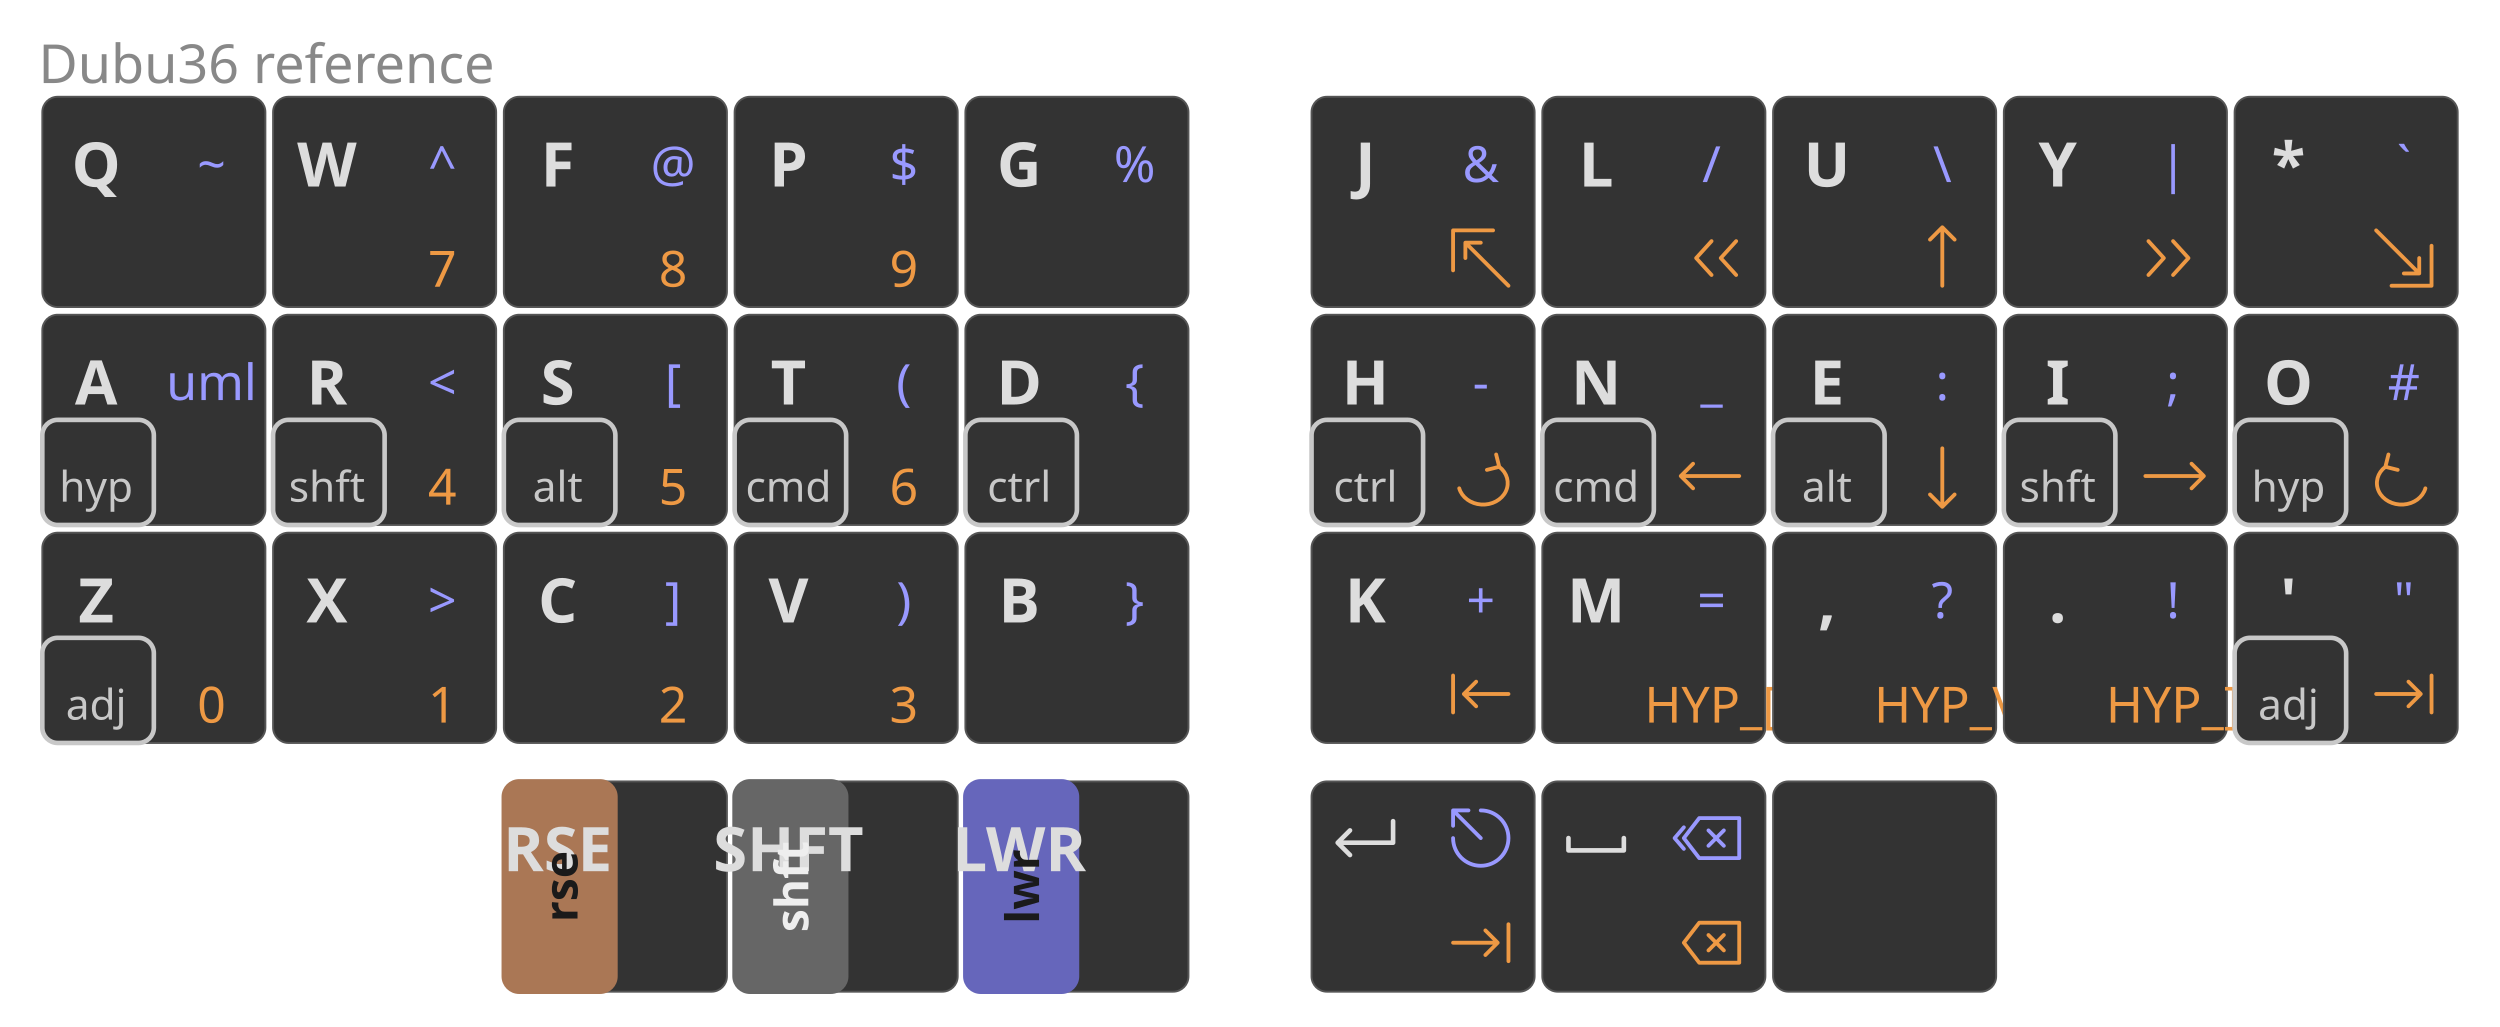
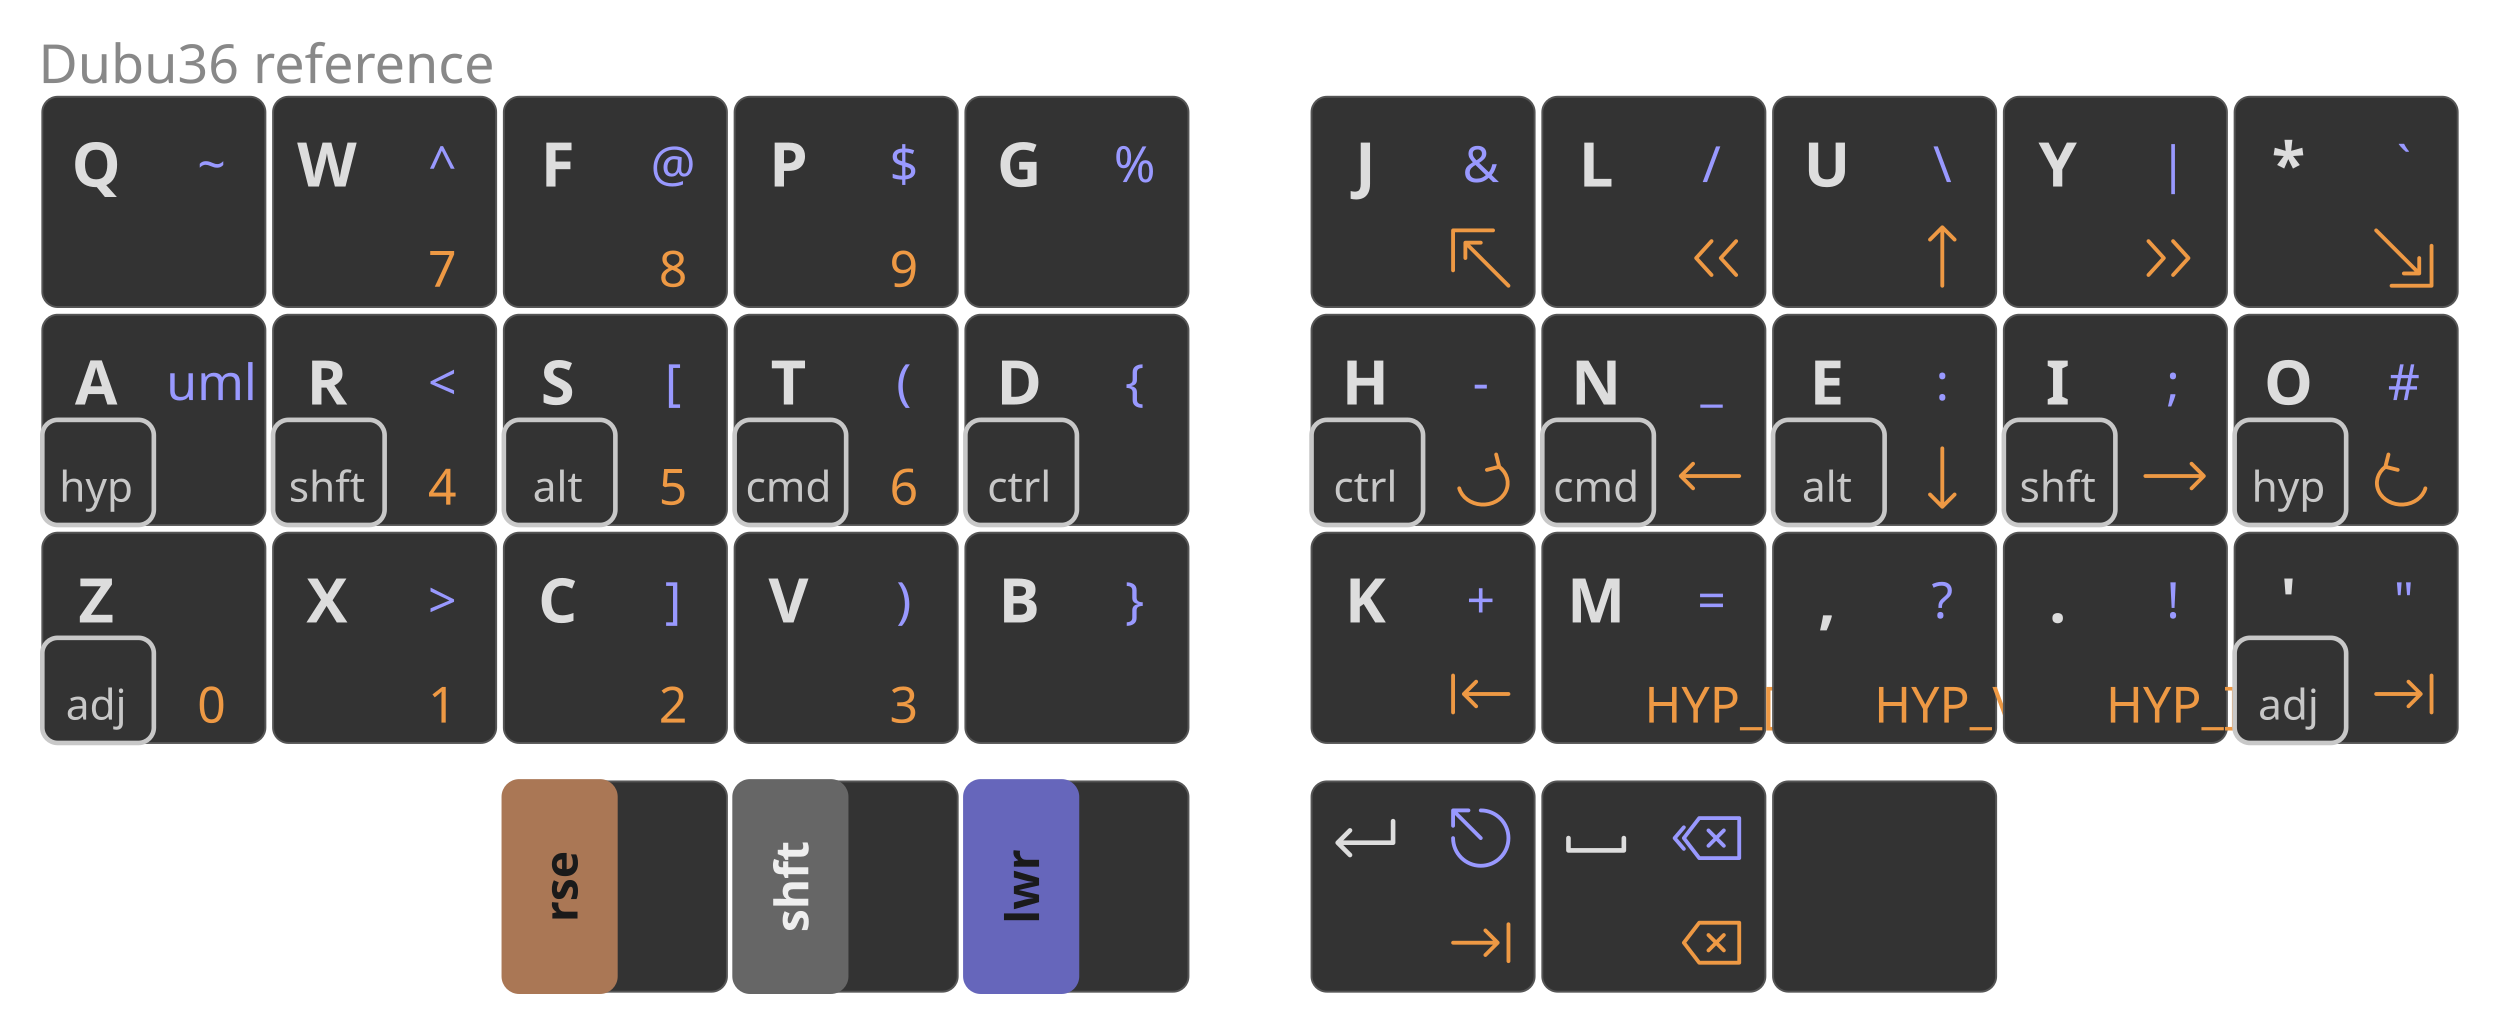
<svg xmlns="http://www.w3.org/2000/svg" class="keymap" width="650" height="267" viewBox="-10 -24 650.0 266.68">
  <style>svg.keymap { background: #1e1e2e; font-family: sans-serif; }
    rect.keycap { fill: #333333; stroke: #555555; stroke-width: 0.5px; }
    text { fill: #c8c8c8; text-anchor: middle; dominant-baseline: central; }
    text.base { font-size: 16px; font-weight: 600; fill: #dddddd; }
    text.hold { font-size: 11px; }
    text.sym { font-size: 13px; fill: #9999ff; }
    text.num { font-size: 13px; fill: #ee9944; }
    text.oneshot { font-size: 12px; font-weight: 600; }
    use.glyph { fill: none; stroke: #c8c8c8; stroke-width: 2.5px;
                stroke-linecap: round; stroke-linejoin: round; }
    use.glyph.base { stroke: #dddddd; stroke-width: 3px; }
    use.glyph.sym { stroke: #9999ff; }
    use.glyph.num { stroke: #ee9944; }
    rect.hold-box { stroke-width: 1.2px; }
    rect.hold-box.tap-preferred.mod { fill: none; stroke: #c8c8c8; }
    rect.hold-box.tap-preferred.sym { fill: none; stroke: #9999ff; }
    rect.hold-box.tap-preferred.nav { fill: none; stroke: #ee9944; }
    rect.hold-box.hold-preferred.mod { fill: #666666; stroke: #666666; }
    rect.hold-box.hold-preferred.sym { fill: #6666bb; stroke: #6666bb; }
    rect.hold-box.hold-preferred.nav { fill: #aa7755; stroke: #aa7755; }
    rect.hold-box.oneshot.mod { fill: #666666; stroke: #666666; }
    rect.hold-box.oneshot.sym { fill: #6666bb; stroke: #6666bb; }
    rect.hold-box.oneshot.nav { fill: #aa7755; stroke: #aa7755; }
    text.hold.hold-preferred.mod, text.oneshot.mod { fill: #eeeeee; font-weight: 700; }
    text.hold.hold-preferred.sym, text.oneshot.sym,
    text.hold.hold-preferred.nav, text.oneshot.nav { fill: #1a1a1a; font-weight: 700; }
    text.hold.tap-preferred { fill: #c8c8c8; }
    text.title { font-size: 14px; fill: #888888; text-anchor: start; }</style>
  <defs>
    <path id="glyph_backspace" class="symbol" transform="scale(0.4) translate(-24,-30)" d="M22,19l10,10 M22,29l10-10 M6,24l10,13h26v-26h-26z" />
    <path id="glyph_delete-word" class="symbol" transform="scale(0.4) translate(-24,-30)" d="M22,19l10,10 M22,29l10-10 M6,24l10,13h26v-26h-26z M6,17l-6,7,6,7" />
    <path id="glyph_return" class="symbol" transform="scale(0.4) translate(-24,-30)" d="M42,13V27H6 m8-8l-8,8l8,8" />
    <path id="glyph_space" class="symbol" transform="scale(0.4) translate(-24,-30)" d="M42,24V32H6V24" />
    <path id="glyph_escape" class="symbol" transform="scale(0.4) translate(-24,-30)" d="M24,24l-18-18 m0,10v-10h10 M24,6A18,18,0,1,1,6,24" />
    <path id="glyph_up" class="symbol" transform="scale(0.4) translate(-24,-30)" d="M24,42v-36 m-8,6l8-8l8,8" />
    <path id="glyph_down" class="symbol" transform="scale(0.4) translate(-24,-30)" d="M24,6v36 m-8,-6l8,8l8-8" />
    <path id="glyph_left" class="symbol" transform="scale(0.4) translate(-24,-30)" d="M42,24h-36 m6-8l-8,8l8,8" />
    <path id="glyph_right" class="symbol" transform="scale(0.4) translate(-24,-30)" d="M6,24h36 m-6-8l8,8l-8,8" />
    <path id="glyph_tab" class="symbol" transform="scale(0.4) translate(-24,-30)" d="M6,24h27 m-6-8l8,8l-8,8 M42,12V36" />
    <path id="glyph_btab" class="symbol" transform="scale(0.4) translate(-24,-30)" d="M42,24h-27 m6-8l-8,8l8,8 M6,12V36" />
    <path id="glyph_home" class="symbol" transform="scale(0.4) translate(-24,-30)" d="M42,42l-28-28 m0,10v-10h10 m8-8h-26v26" />
    <path id="glyph_end" class="symbol" transform="scale(0.4) translate(-24,-30)" d="M6,6l28,28 m0-10v10h-10 m-8,8h26v-26" />
    <path id="glyph_word-right" class="symbol" transform="scale(0.4) translate(-24,-30)" d="M8,13l10,11-10,11 M24,13l10,11-10,11" />
    <path id="glyph_word-left" class="symbol" transform="scale(0.4) translate(-24,-30)" d="M40,13l-10,11,10,11 M24,13l-10,11,10,11" />
    <path id="glyph_hist-fwd" class="symbol" transform="scale(0.4) translate(-24,-30)" d="M10,32A16,14,0,1,0,36,18 m-2,-8l2,8l-8,2" />
    <path id="glyph_hist-back" class="symbol" transform="scale(0.4) translate(-24,-30)" d="M38,32A16,14,0,1,1,12,18 m2,-8l-2,8l8,2" />
  </defs>
  <text class="title" x="0" y="-8">Dubu36 reference</text>
  <g transform="translate(0.00,0.00)">
    <rect class="keycap" x="1.0" y="1.0" width="58.0" height="54.67" rx="4.0" ry="4.0" />
    <text class="base" x="15.0" y="18.134">Q</text>
    <text class="sym" x="45.0" y="18.134">~</text>
  </g>
  <g transform="translate(60.00,0.00)">
    <rect class="keycap" x="1.0" y="1.0" width="58.0" height="54.67" rx="4.0" ry="4.0" />
    <text class="base" x="15.0" y="18.134">W</text>
    <text class="sym" x="45.0" y="18.134">^</text>
    <text class="num" x="45.0" y="45.336">7</text>
  </g>
  <g transform="translate(120.00,0.00)">
    <rect class="keycap" x="1.0" y="1.0" width="58.0" height="54.67" rx="4.0" ry="4.0" />
    <text class="base" x="15.0" y="18.134">F</text>
    <text class="sym" x="45.0" y="18.134">@</text>
    <text class="num" x="45.0" y="45.336">8</text>
  </g>
  <g transform="translate(180.00,0.00)">
    <rect class="keycap" x="1.0" y="1.0" width="58.0" height="54.67" rx="4.0" ry="4.0" />
    <text class="base" x="15.0" y="18.134">P</text>
    <text class="sym" x="45.0" y="18.134">$</text>
    <text class="num" x="45.0" y="45.336">9</text>
  </g>
  <g transform="translate(240.00,0.00)">
    <rect class="keycap" x="1.0" y="1.0" width="58.0" height="54.67" rx="4.0" ry="4.0" />
    <text class="base" x="15.0" y="18.134">G</text>
    <text class="sym" x="45.0" y="18.134">%</text>
  </g>
  <g transform="translate(330.00,0.00)">
    <rect class="keycap" x="1.0" y="1.0" width="58.0" height="54.67" rx="4.0" ry="4.0" />
    <text class="base" x="15.0" y="18.134">J</text>
    <text class="sym" x="45.0" y="18.134">&amp;</text>
    <use class="glyph num" href="#glyph_home" x="45.0" y="45.336" />
  </g>
  <g transform="translate(390.00,0.00)">
    <rect class="keycap" x="1.0" y="1.0" width="58.0" height="54.67" rx="4.0" ry="4.0" />
    <text class="base" x="15.0" y="18.134">L</text>
    <text class="sym" x="45.0" y="18.134">/</text>
    <use class="glyph num" href="#glyph_word-left" x="45.0" y="45.336" />
  </g>
  <g transform="translate(450.00,0.00)">
    <rect class="keycap" x="1.0" y="1.0" width="58.0" height="54.67" rx="4.0" ry="4.0" />
    <text class="base" x="15.0" y="18.134">U</text>
    <text class="sym" x="45.0" y="18.134">\</text>
    <use class="glyph num" href="#glyph_up" x="45.0" y="45.336" />
  </g>
  <g transform="translate(510.00,0.00)">
    <rect class="keycap" x="1.0" y="1.0" width="58.0" height="54.67" rx="4.0" ry="4.0" />
    <text class="base" x="15.0" y="18.134">Y</text>
    <text class="sym" x="45.0" y="18.134">|</text>
    <use class="glyph num" href="#glyph_word-right" x="45.0" y="45.336" />
  </g>
  <g transform="translate(570.00,0.00)">
    <rect class="keycap" x="1.0" y="1.0" width="58.0" height="54.67" rx="4.0" ry="4.0" />
    <text class="base" x="15.0" y="18.134">*</text>
    <text class="sym" x="45.0" y="18.134">`</text>
    <use class="glyph num" href="#glyph_end" x="45.0" y="45.336" />
  </g>
  <g transform="translate(0.00,56.67)">
    <rect class="keycap" x="1.0" y="1.0" width="58.0" height="54.67" rx="4.0" ry="4.0" />
    <rect class="hold-box tap-preferred mod" x="1.0" y="28.335" width="29.0" height="27.335" rx="4.0" ry="4.0" />
    <text class="base" x="15.0" y="18.134">A</text>
    <text class="hold tap-preferred mod" x="15.0" y="45.336">hyp</text>
    <text class="sym" x="45.0" y="18.134">uml</text>
  </g>
  <g transform="translate(60.00,56.67)">
    <rect class="keycap" x="1.0" y="1.0" width="58.0" height="54.67" rx="4.0" ry="4.0" />
    <rect class="hold-box tap-preferred mod" x="1.0" y="28.335" width="29.0" height="27.335" rx="4.0" ry="4.0" />
    <text class="base" x="15.0" y="18.134">R</text>
    <text class="hold tap-preferred mod" x="15.0" y="45.336">shft</text>
    <text class="sym" x="45.0" y="18.134">&lt;</text>
    <text class="num" x="45.0" y="45.336">4</text>
  </g>
  <g transform="translate(120.00,56.67)">
    <rect class="keycap" x="1.0" y="1.0" width="58.0" height="54.67" rx="4.0" ry="4.0" />
    <rect class="hold-box tap-preferred mod" x="1.0" y="28.335" width="29.0" height="27.335" rx="4.0" ry="4.0" />
    <text class="base" x="15.0" y="18.134">S</text>
    <text class="hold tap-preferred mod" x="15.0" y="45.336">alt</text>
    <text class="sym" x="45.0" y="18.134">[</text>
    <text class="num" x="45.0" y="45.336">5</text>
  </g>
  <g transform="translate(180.00,56.67)">
    <rect class="keycap" x="1.0" y="1.0" width="58.0" height="54.67" rx="4.0" ry="4.0" />
    <rect class="hold-box tap-preferred mod" x="1.0" y="28.335" width="29.0" height="27.335" rx="4.0" ry="4.0" />
    <text class="base" x="15.0" y="18.134">T</text>
    <text class="hold tap-preferred mod" x="15.0" y="45.336">cmd</text>
    <text class="sym" x="45.0" y="18.134">(</text>
    <text class="num" x="45.0" y="45.336">6</text>
  </g>
  <g transform="translate(240.00,56.67)">
    <rect class="keycap" x="1.0" y="1.0" width="58.0" height="54.67" rx="4.0" ry="4.0" />
    <rect class="hold-box tap-preferred mod" x="1.0" y="28.335" width="29.0" height="27.335" rx="4.0" ry="4.0" />
    <text class="base" x="15.0" y="18.134">D</text>
    <text class="hold tap-preferred mod" x="15.0" y="45.336">ctrl</text>
    <text class="sym" x="45.0" y="18.134">{</text>
  </g>
  <g transform="translate(330.00,56.67)">
    <rect class="keycap" x="1.0" y="1.0" width="58.0" height="54.67" rx="4.0" ry="4.0" />
    <rect class="hold-box tap-preferred mod" x="1.0" y="28.335" width="29.0" height="27.335" rx="4.0" ry="4.0" />
    <text class="base" x="15.0" y="18.134">H</text>
    <text class="hold tap-preferred mod" x="15.0" y="45.336">ctrl</text>
    <text class="sym" x="45.0" y="18.134">-</text>
    <use class="glyph num" href="#glyph_hist-fwd" x="45.0" y="45.336" />
  </g>
  <g transform="translate(390.00,56.67)">
    <rect class="keycap" x="1.0" y="1.0" width="58.0" height="54.67" rx="4.0" ry="4.0" />
    <rect class="hold-box tap-preferred mod" x="1.0" y="28.335" width="29.0" height="27.335" rx="4.0" ry="4.0" />
    <text class="base" x="15.0" y="18.134">N</text>
    <text class="hold tap-preferred mod" x="15.0" y="45.336">cmd</text>
    <text class="sym" x="45.0" y="18.134">_</text>
    <use class="glyph num" href="#glyph_left" x="45.0" y="45.336" />
  </g>
  <g transform="translate(450.00,56.67)">
    <rect class="keycap" x="1.0" y="1.0" width="58.0" height="54.67" rx="4.0" ry="4.0" />
    <rect class="hold-box tap-preferred mod" x="1.0" y="28.335" width="29.0" height="27.335" rx="4.0" ry="4.0" />
    <text class="base" x="15.0" y="18.134">E</text>
    <text class="hold tap-preferred mod" x="15.0" y="45.336">alt</text>
    <text class="sym" x="45.0" y="18.134">:</text>
    <use class="glyph num" href="#glyph_down" x="45.0" y="45.336" />
  </g>
  <g transform="translate(510.00,56.67)">
    <rect class="keycap" x="1.0" y="1.0" width="58.0" height="54.67" rx="4.0" ry="4.0" />
    <rect class="hold-box tap-preferred mod" x="1.0" y="28.335" width="29.0" height="27.335" rx="4.0" ry="4.0" />
    <text class="base" x="15.0" y="18.134">I</text>
    <text class="hold tap-preferred mod" x="15.0" y="45.336">shft</text>
    <text class="sym" x="45.0" y="18.134">;</text>
    <use class="glyph num" href="#glyph_right" x="45.0" y="45.336" />
  </g>
  <g transform="translate(570.00,56.67)">
    <rect class="keycap" x="1.0" y="1.0" width="58.0" height="54.67" rx="4.0" ry="4.0" />
    <rect class="hold-box tap-preferred mod" x="1.0" y="28.335" width="29.0" height="27.335" rx="4.0" ry="4.0" />
    <text class="base" x="15.0" y="18.134">O</text>
    <text class="hold tap-preferred mod" x="15.0" y="45.336">hyp</text>
    <text class="sym" x="45.0" y="18.134">#</text>
    <use class="glyph num" href="#glyph_hist-back" x="45.0" y="45.336" />
  </g>
  <g transform="translate(0.00,113.34)">
    <rect class="keycap" x="1.0" y="1.0" width="58.0" height="54.67" rx="4.0" ry="4.0" />
    <rect class="hold-box tap-preferred mod" x="1.0" y="28.335" width="29.0" height="27.335" rx="4.0" ry="4.0" />
    <text class="base" x="15.0" y="18.134">Z</text>
    <text class="hold tap-preferred mod" x="15.0" y="45.336">adj</text>
    <text class="num" x="45.0" y="45.336">0</text>
  </g>
  <g transform="translate(60.00,113.34)">
    <rect class="keycap" x="1.0" y="1.0" width="58.0" height="54.67" rx="4.0" ry="4.0" />
    <text class="base" x="15.0" y="18.134">X</text>
    <text class="sym" x="45.0" y="18.134">&gt;</text>
    <text class="num" x="45.0" y="45.336">1</text>
  </g>
  <g transform="translate(120.00,113.34)">
    <rect class="keycap" x="1.0" y="1.0" width="58.0" height="54.67" rx="4.0" ry="4.0" />
    <text class="base" x="15.0" y="18.134">C</text>
    <text class="sym" x="45.0" y="18.134">]</text>
    <text class="num" x="45.0" y="45.336">2</text>
  </g>
  <g transform="translate(180.00,113.34)">
    <rect class="keycap" x="1.0" y="1.0" width="58.0" height="54.67" rx="4.0" ry="4.0" />
    <text class="base" x="15.0" y="18.134">V</text>
    <text class="sym" x="45.0" y="18.134">)</text>
    <text class="num" x="45.0" y="45.336">3</text>
  </g>
  <g transform="translate(240.00,113.34)">
    <rect class="keycap" x="1.0" y="1.0" width="58.0" height="54.67" rx="4.0" ry="4.0" />
    <text class="base" x="15.0" y="18.134">B</text>
    <text class="sym" x="45.0" y="18.134">}</text>
  </g>
  <g transform="translate(330.00,113.34)">
    <rect class="keycap" x="1.0" y="1.0" width="58.0" height="54.67" rx="4.0" ry="4.0" />
    <text class="base" x="15.0" y="18.134">K</text>
    <text class="sym" x="45.0" y="18.134">+</text>
    <use class="glyph num" href="#glyph_btab" x="45.0" y="45.336" />
  </g>
  <g transform="translate(390.00,113.34)">
    <rect class="keycap" x="1.0" y="1.0" width="58.0" height="54.67" rx="4.0" ry="4.0" />
    <text class="base" x="15.0" y="18.134">M</text>
    <text class="sym" x="45.0" y="18.134">=</text>
    <text class="num" x="45.0" y="45.336">HYP_[</text>
  </g>
  <g transform="translate(450.00,113.34)">
    <rect class="keycap" x="1.0" y="1.0" width="58.0" height="54.67" rx="4.0" ry="4.0" />
    <text class="base" x="15.0" y="18.134">,</text>
    <text class="sym" x="45.0" y="18.134">?</text>
    <text class="num" x="45.0" y="45.336">HYP_\</text>
  </g>
  <g transform="translate(510.00,113.34)">
    <rect class="keycap" x="1.0" y="1.0" width="58.0" height="54.67" rx="4.0" ry="4.0" />
    <text class="base" x="15.0" y="18.134">.</text>
    <text class="sym" x="45.0" y="18.134">!</text>
    <text class="num" x="45.0" y="45.336">HYP_]</text>
  </g>
  <g transform="translate(570.00,113.34)">
    <rect class="keycap" x="1.0" y="1.0" width="58.0" height="54.67" rx="4.0" ry="4.0" />
    <rect class="hold-box tap-preferred mod" x="1.0" y="28.335" width="29.0" height="27.335" rx="4.0" ry="4.0" />
    <text class="base" x="15.0" y="18.134">'</text>
    <text class="hold tap-preferred mod" x="15.0" y="45.336">adj</text>
    <text class="sym" x="45.0" y="18.134">"</text>
    <use class="glyph num" href="#glyph_tab" x="45.0" y="45.336" />
  </g>
  <g transform="translate(120.00,178.01)">
    <rect class="keycap" x="1.0" y="1.0" width="58.0" height="54.67" rx="4.0" ry="4.0" />
    <rect class="hold-box oneshot nav" x="1.0" y="1.0" width="29.0" height="54.67" rx="4.0" ry="4.0" />
-     <text class="base" x="15.0" y="18.134">RSE</text>
    <text class="oneshot nav" transform="translate(15.5,28.335) rotate(-90)">rse</text>
  </g>
  <g transform="translate(180.00,178.01)">
    <rect class="keycap" x="1.0" y="1.0" width="58.0" height="54.67" rx="4.0" ry="4.0" />
    <rect class="hold-box oneshot mod" x="1.0" y="1.0" width="29.0" height="54.67" rx="4.0" ry="4.0" />
-     <text class="base" x="15.0" y="18.134">SHFT</text>
    <text class="oneshot mod" transform="translate(15.5,28.335) rotate(-90)">shft</text>
  </g>
  <g transform="translate(240.00,178.01)">
    <rect class="keycap" x="1.0" y="1.0" width="58.0" height="54.67" rx="4.0" ry="4.0" />
    <rect class="hold-box oneshot sym" x="1.0" y="1.0" width="29.0" height="54.67" rx="4.0" ry="4.0" />
-     <text class="base" x="15.0" y="18.134">LWR</text>
    <text class="oneshot sym" transform="translate(15.5,28.335) rotate(-90)">lwr</text>
  </g>
  <g transform="translate(330.00,178.01)">
    <rect class="keycap" x="1.0" y="1.0" width="58.0" height="54.67" rx="4.0" ry="4.0" />
    <use class="glyph base" href="#glyph_return" x="15.0" y="18.134" />
    <use class="glyph sym" href="#glyph_escape" x="45.0" y="18.134" />
    <use class="glyph num" href="#glyph_tab" x="45.0" y="45.336" />
  </g>
  <g transform="translate(390.00,178.01)">
    <rect class="keycap" x="1.0" y="1.0" width="58.0" height="54.67" rx="4.0" ry="4.0" />
    <use class="glyph base" href="#glyph_space" x="15.0" y="18.134" />
    <use class="glyph sym" href="#glyph_delete-word" x="45.0" y="18.134" />
    <use class="glyph num" href="#glyph_backspace" x="45.0" y="45.336" />
  </g>
  <g transform="translate(450.00,178.01)">
    <rect class="keycap" x="1.0" y="1.0" width="58.0" height="54.67" rx="4.0" ry="4.0" />
  </g>
</svg>
